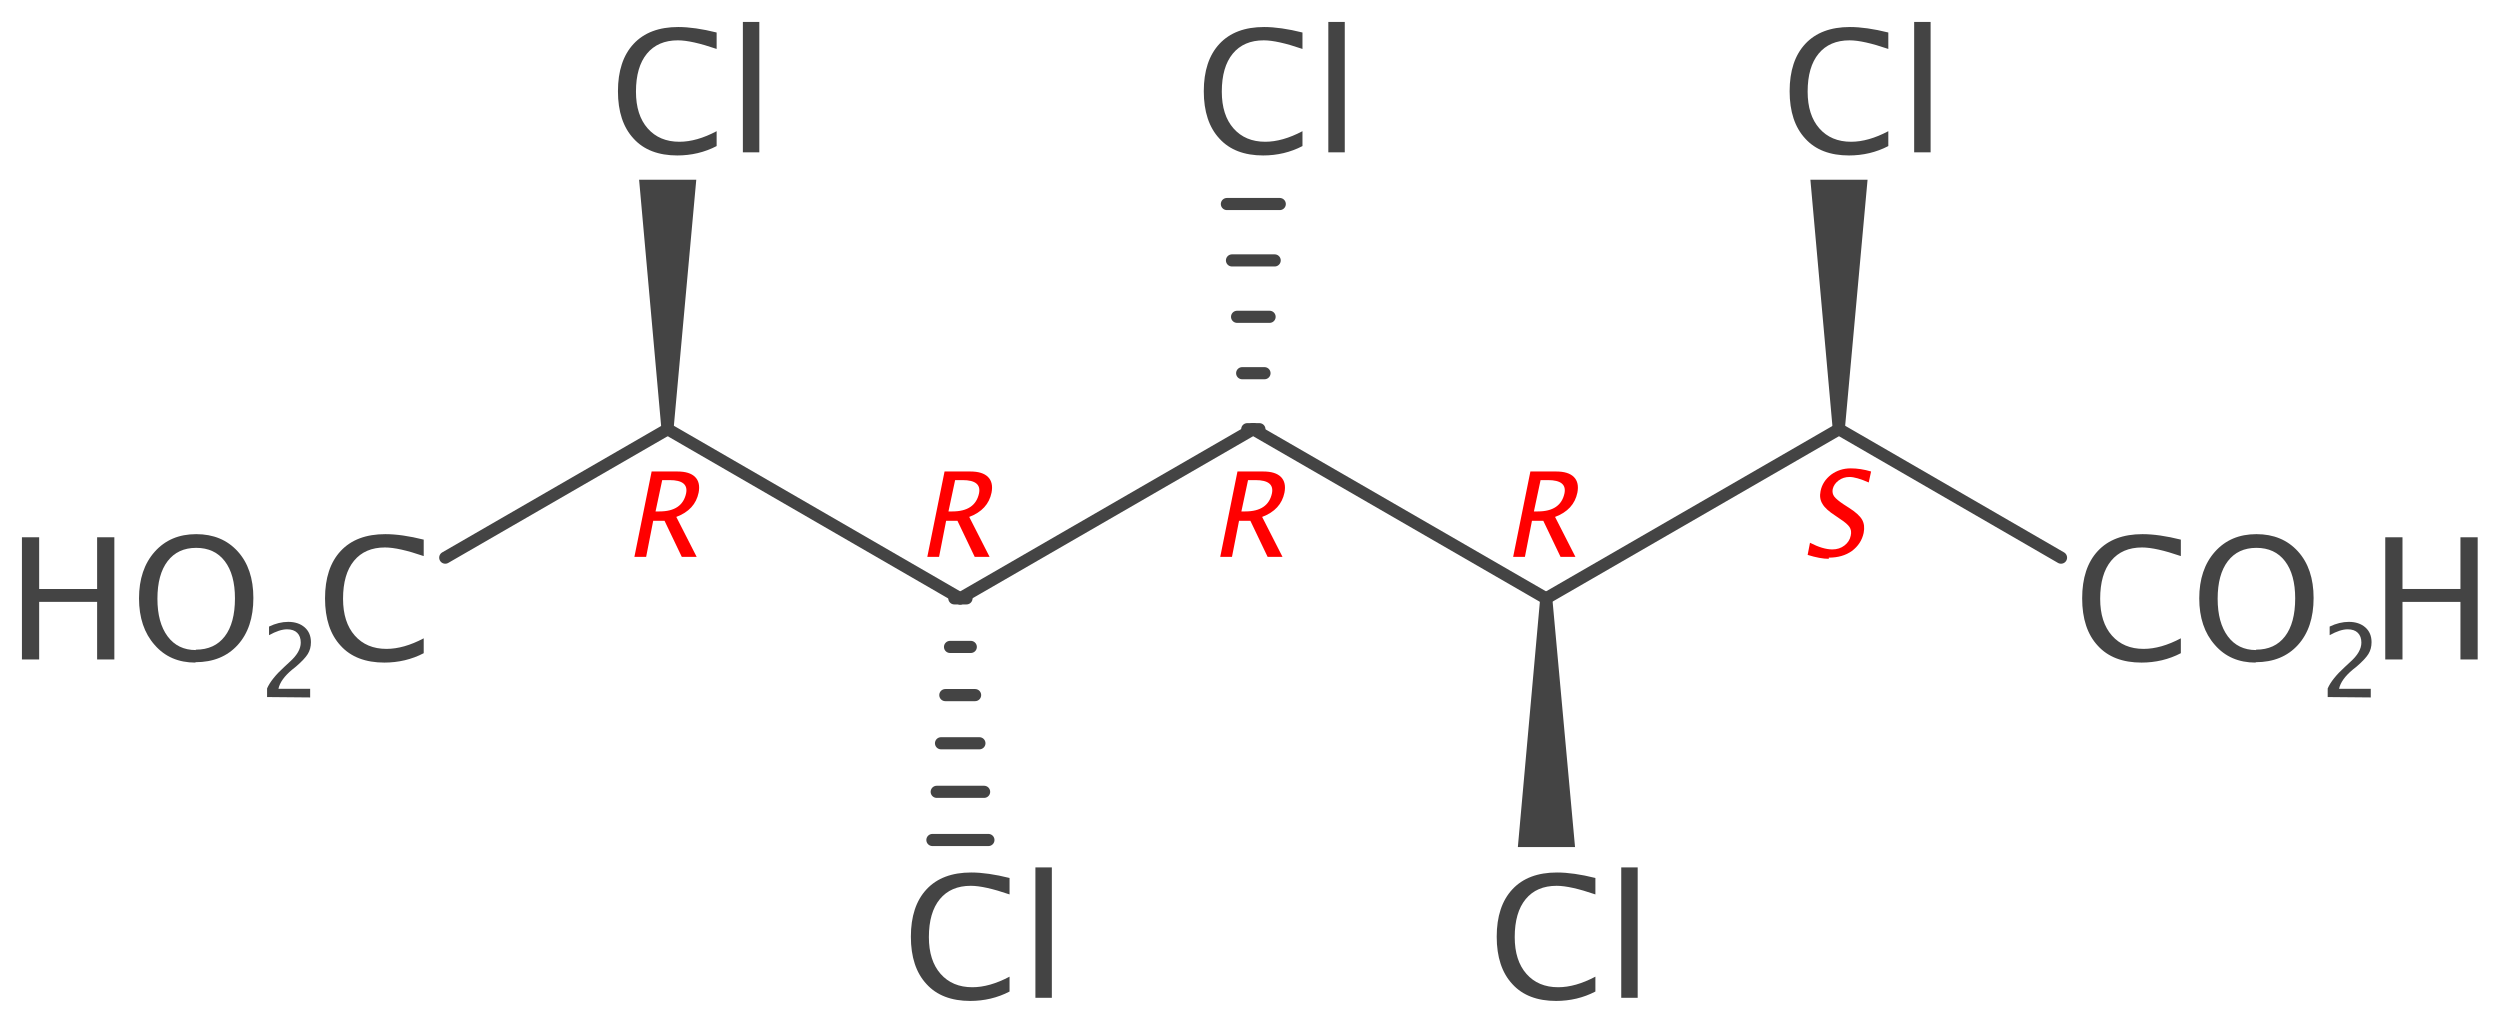
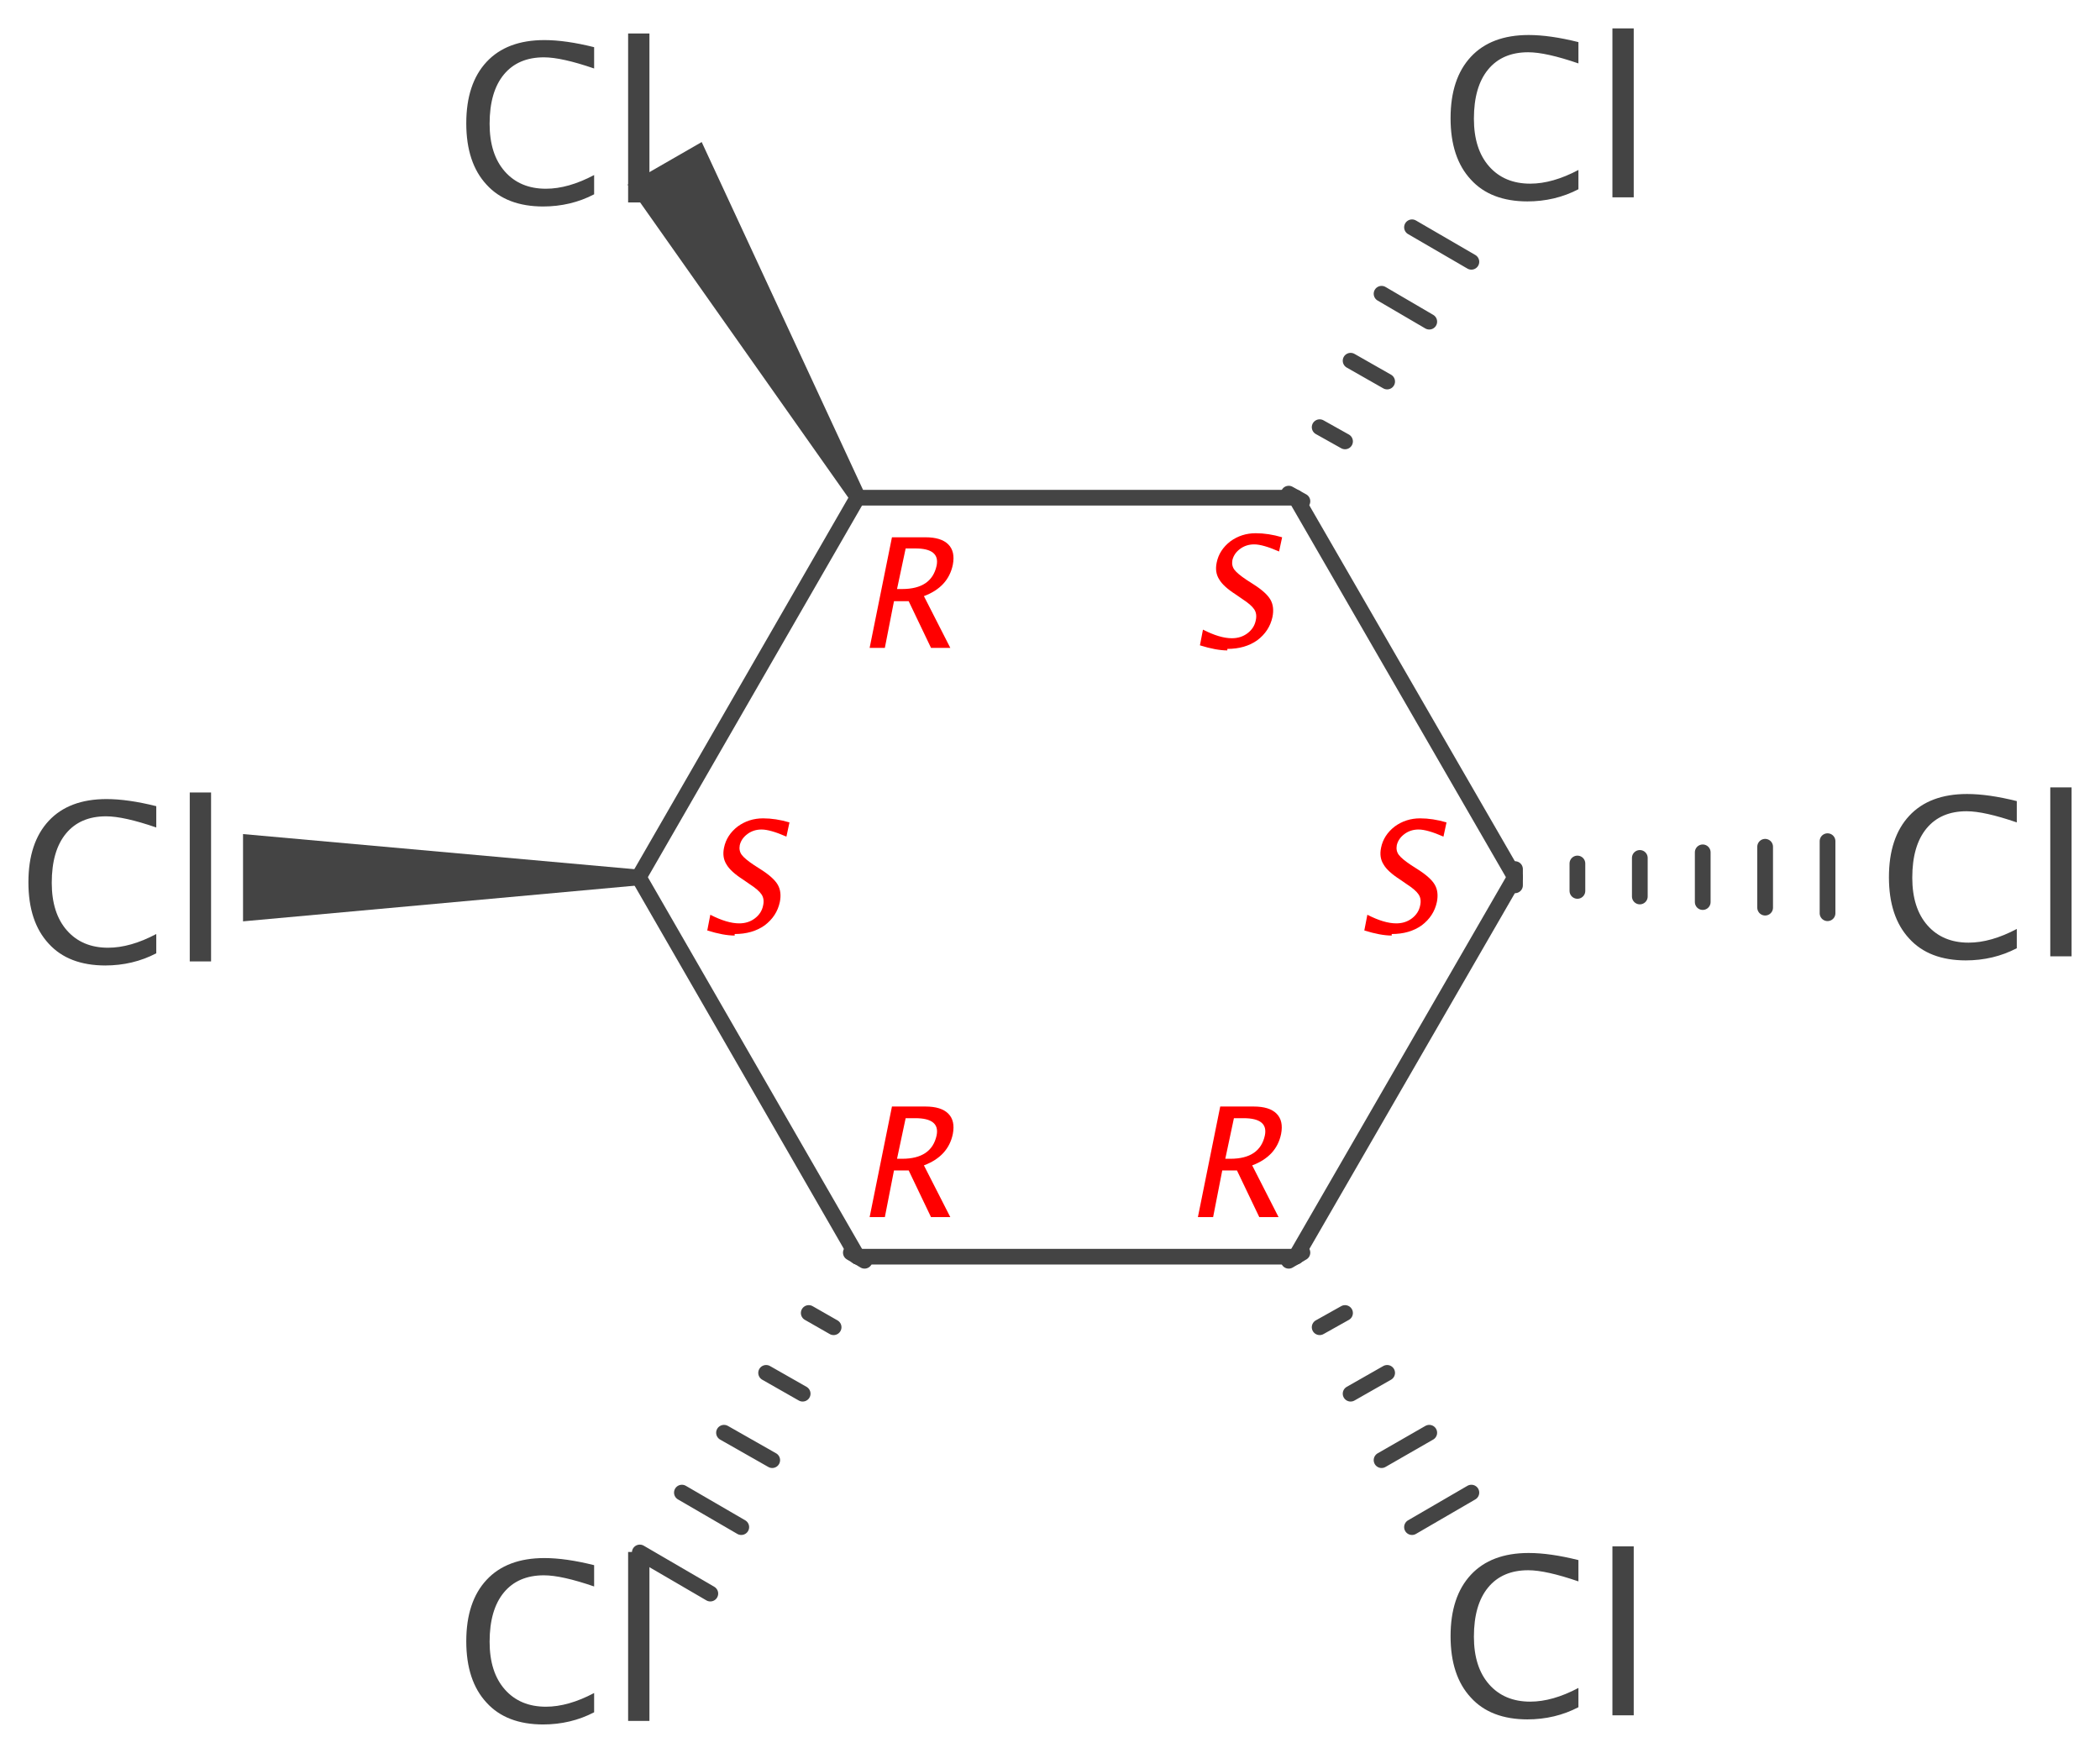
- <svg xmlns="http://www.w3.org/2000/svg" version="1.2" width="63.84mm" height="26.12mm" viewBox="0 0 63.84 26.12">
+ <svg xmlns="http://www.w3.org/2000/svg" version="1.2" width="41.39mm" height="34.55mm" viewBox="0 0 41.39 34.55">
  <g stroke-linecap="round" stroke-linejoin="round" stroke="#444444" stroke-width=".31" fill="#444444">
-     <rect x=".0" y=".0" width="64.0" height="27.0" fill="#FFFFFF" stroke="none" />
+     <rect x=".0" y=".0" width="42.0" height="35.0" fill="#FFFFFF" stroke="none" />
    <g id="mol1" class="mol">
-       <line id="mol1bnd1" class="bond" x1="11.37" y1="14.24" x2="17.05" y2="10.96" />
-       <line id="mol1bnd4" class="bond" x1="17.05" y1="10.96" x2="24.52" y2="15.28" />
-       <path id="mol1bnd5" class="bond" d="M16.89 10.96h.31l.58 -6.37h-.73h-.73z" stroke="none" />
-       <line id="mol1bnd6" class="bond" x1="24.52" y1="15.28" x2="32.0" y2="10.96" />
+       <line id="mol1bnd1" class="bond" x1="25.54" y1="24.77" x2="29.86" y2="17.29" />
+       <line id="mol1bnd2" class="bond" x1="25.54" y1="24.77" x2="16.9" y2="24.77" />
+       <g id="mol1bnd3" class="bond">
+         <line x1="25.67" y1="24.69" x2="25.4" y2="24.85" />
+         <line x1="26.51" y1="25.88" x2="26.01" y2="26.16" />
+         <line x1="27.34" y1="27.06" x2="26.62" y2="27.47" />
+         <line x1="28.17" y1="28.24" x2="27.23" y2="28.78" />
+         <line x1="29.0" y1="29.42" x2="27.83" y2="30.1" />
+       </g>
+       <line id="mol1bnd4" class="bond" x1="29.86" y1="17.29" x2="25.54" y2="9.81" />
+       <g id="mol1bnd5" class="bond">
+         <line x1="29.86" y1="17.13" x2="29.86" y2="17.45" />
+         <line x1="31.09" y1="17.02" x2="31.09" y2="17.56" />
+         <line x1="32.32" y1="16.91" x2="32.32" y2="17.67" />
+         <line x1="33.56" y1="16.8" x2="33.56" y2="17.78" />
+         <line x1="34.79" y1="16.69" x2="34.79" y2="17.89" />
+         <line x1="36.02" y1="16.58" x2="36.02" y2="18.0" />
+       </g>
+       <line id="mol1bnd6" class="bond" x1="25.54" y1="9.81" x2="16.9" y2="9.81" />
      <g id="mol1bnd7" class="bond">
-         <line x1="24.68" y1="15.28" x2="24.37" y2="15.28" />
-         <line x1="24.79" y1="16.52" x2="24.26" y2="16.52" />
-         <line x1="24.9" y1="17.75" x2="24.14" y2="17.75" />
-         <line x1="25.01" y1="18.98" x2="24.03" y2="18.98" />
-         <line x1="25.13" y1="20.22" x2="23.92" y2="20.22" />
-         <line x1="25.24" y1="21.45" x2="23.81" y2="21.45" />
+         <line x1="25.4" y1="9.73" x2="25.67" y2="9.88" />
+         <line x1="26.01" y1="8.42" x2="26.51" y2="8.7" />
+         <line x1="26.62" y1="7.11" x2="27.34" y2="7.52" />
+         <line x1="27.23" y1="5.79" x2="28.17" y2="6.34" />
+         <line x1="27.83" y1="4.48" x2="29.0" y2="5.16" />
      </g>
-       <line id="mol1bnd8" class="bond" x1="32.0" y1="10.96" x2="39.48" y2="15.28" />
-       <g id="mol1bnd9" class="bond">
-         <line x1="31.85" y1="10.96" x2="32.16" y2="10.96" />
-         <line x1="31.72" y1="9.53" x2="32.29" y2="9.53" />
-         <line x1="31.59" y1="8.09" x2="32.42" y2="8.09" />
-         <line x1="31.46" y1="6.65" x2="32.55" y2="6.65" />
-         <line x1="31.33" y1="5.21" x2="32.68" y2="5.21" />
+       <line id="mol1bnd8" class="bond" x1="16.9" y1="9.81" x2="12.59" y2="17.29" />
+       <path id="mol1bnd9" class="bond" d="M16.77 9.88l.27 -.16l-3.21 -6.92l-.73 .42l-.73 .42z" stroke="none" />
+       <line id="mol1bnd10" class="bond" x1="12.59" y1="17.29" x2="16.9" y2="24.77" />
+       <path id="mol1bnd11" class="bond" d="M12.59 17.45v-.31l-7.8 -.7v.86v.86z" stroke="none" />
+       <g id="mol1bnd12" class="bond">
+         <line x1="17.04" y1="24.85" x2="16.77" y2="24.69" />
+         <line x1="16.43" y1="26.16" x2="15.94" y2="25.88" />
+         <line x1="15.82" y1="27.47" x2="15.1" y2="27.06" />
+         <line x1="15.22" y1="28.78" x2="14.27" y2="28.24" />
+         <line x1="14.61" y1="30.1" x2="13.44" y2="29.42" />
+         <line x1="14.0" y1="31.41" x2="12.61" y2="30.6" />
      </g>
-       <line id="mol1bnd10" class="bond" x1="39.48" y1="15.28" x2="46.96" y2="10.96" />
-       <path id="mol1bnd11" class="bond" d="M39.64 15.28h-.31l-.57 6.35h.73h.73z" stroke="none" />
-       <line id="mol1bnd12" class="bond" x1="46.96" y1="10.96" x2="52.63" y2="14.24" />
-       <path id="mol1bnd13" class="bond" d="M46.8 10.96h.31l.58 -6.37h-.73h-.73z" stroke="none" />
-       <path id="mol1atm5" class="atom" d="M17.3 3.97q-.73 .0 -1.12 -.43q-.4 -.43 -.4 -1.21q.0 -.78 .4 -1.21q.4 -.43 1.14 -.43q.42 .0 .98 .14v.42q-.64 -.22 -.99 -.22q-.51 .0 -.79 .34q-.28 .34 -.28 .97q.0 .6 .3 .94q.3 .34 .81 .34q.44 .0 .95 -.27v.38q-.46 .24 -1.01 .24zM18.97 3.89v-3.33h.42v3.33z" stroke="none" />
-       <path id="mol1atm6" class="atom" d="M24.78 25.56q-.73 .0 -1.12 -.43q-.4 -.43 -.4 -1.21q.0 -.78 .4 -1.21q.4 -.43 1.14 -.43q.42 .0 .98 .14v.42q-.64 -.22 -.99 -.22q-.51 .0 -.79 .34q-.28 .34 -.28 .97q.0 .6 .3 .94q.3 .34 .81 .34q.44 .0 .95 -.27v.38q-.46 .24 -1.01 .24zM26.44 25.48v-3.33h.42v3.33z" stroke="none" />
-       <path id="mol1atm7" class="atom" d="M32.26 3.97q-.73 .0 -1.12 -.43q-.4 -.43 -.4 -1.21q.0 -.78 .4 -1.21q.4 -.43 1.14 -.43q.42 .0 .98 .14v.42q-.64 -.22 -.99 -.22q-.51 .0 -.79 .34q-.28 .34 -.28 .97q.0 .6 .3 .94q.3 .34 .81 .34q.44 .0 .95 -.27v.38q-.46 .24 -1.01 .24zM33.92 3.89v-3.33h.42v3.33z" stroke="none" />
-       <path id="mol1atm8" class="atom" d="M39.74 25.56q-.73 .0 -1.12 -.43q-.4 -.43 -.4 -1.21q.0 -.78 .4 -1.21q.4 -.43 1.14 -.43q.42 .0 .98 .14v.42q-.64 -.22 -.99 -.22q-.51 .0 -.79 .34q-.28 .34 -.28 .97q.0 .6 .3 .94q.3 .34 .81 .34q.44 .0 .95 -.27v.38q-.46 .24 -1.01 .24zM41.4 25.48v-3.33h.42v3.33z" stroke="none" />
-       <path id="mol1atm9" class="atom" d="M47.22 3.97q-.73 .0 -1.12 -.43q-.4 -.43 -.4 -1.21q.0 -.78 .4 -1.21q.4 -.43 1.14 -.43q.42 .0 .98 .14v.42q-.64 -.22 -.99 -.22q-.51 .0 -.79 .34q-.28 .34 -.28 .97q.0 .6 .3 .94q.3 .34 .81 .34q.44 .0 .95 -.27v.38q-.46 .24 -1.01 .24zM48.88 3.89v-3.33h.42v3.33z" stroke="none" />
-       <g id="mol1atm10" class="atom">
-         <path d="M9.82 16.92q-.73 .0 -1.12 -.43q-.4 -.43 -.4 -1.21q.0 -.78 .4 -1.21q.4 -.43 1.14 -.43q.42 .0 .98 .14v.42q-.64 -.22 -.99 -.22q-.51 .0 -.79 .34q-.28 .34 -.28 .97q.0 .6 .3 .94q.3 .34 .81 .34q.44 .0 .95 -.27v.38q-.46 .24 -1.01 .24z" stroke="none" />
-         <path d="M.56 16.84v-3.12h.44v1.32h1.48v-1.32h.44v3.12h-.44v-1.47h-1.48v1.47zM4.99 16.92q-.65 .0 -1.04 -.45q-.4 -.45 -.4 -1.19q.0 -.74 .4 -1.19q.4 -.45 1.06 -.45q.66 .0 1.06 .44q.4 .44 .4 1.19q.0 .76 -.4 1.2q-.4 .44 -1.08 .44zM5.0 16.59q.48 .0 .74 -.34q.26 -.34 .26 -.97q.0 -.61 -.26 -.95q-.26 -.34 -.73 -.34q-.47 .0 -.73 .34q-.26 .34 -.26 .96q.0 .61 .26 .96q.26 .35 .72 .35z" stroke="none" />
-         <path d="M6.82 17.8v-.22q.11 -.25 .44 -.55l.14 -.13q.28 -.25 .28 -.49q.0 -.16 -.09 -.25q-.09 -.09 -.26 -.09q-.19 .0 -.46 .15v-.22q.25 -.12 .49 -.12q.26 .0 .42 .14q.16 .14 .16 .38q.0 .17 -.08 .3q-.08 .13 -.3 .32l-.1 .08q-.3 .25 -.35 .49h.81v.22z" stroke="none" />
-       </g>
-       <g id="mol1atm16" class="atom">
-         <path d="M54.69 16.92q-.73 .0 -1.12 -.43q-.4 -.43 -.4 -1.21q.0 -.78 .4 -1.21q.4 -.43 1.14 -.43q.42 .0 .98 .14v.42q-.64 -.22 -.99 -.22q-.51 .0 -.79 .34q-.28 .34 -.28 .97q.0 .6 .3 .94q.3 .34 .81 .34q.44 .0 .95 -.27v.38q-.46 .24 -1.01 .24zM57.6 16.92q-.65 .0 -1.04 -.45q-.4 -.45 -.4 -1.19q.0 -.74 .4 -1.19q.4 -.45 1.06 -.45q.66 .0 1.06 .44q.4 .44 .4 1.19q.0 .76 -.4 1.2q-.4 .44 -1.08 .44zM57.61 16.59q.48 .0 .74 -.34q.26 -.34 .26 -.97q.0 -.61 -.26 -.95q-.26 -.34 -.73 -.34q-.47 .0 -.73 .34q-.26 .34 -.26 .96q.0 .61 .26 .96q.26 .35 .72 .35z" stroke="none" />
-         <path d="M59.44 17.8v-.22q.11 -.25 .44 -.55l.14 -.13q.28 -.25 .28 -.49q.0 -.16 -.09 -.25q-.09 -.09 -.26 -.09q-.19 .0 -.46 .15v-.22q.25 -.12 .49 -.12q.26 .0 .42 .14q.16 .14 .16 .38q.0 .17 -.08 .3q-.08 .13 -.3 .32l-.1 .08q-.3 .25 -.35 .49h.81v.22z" stroke="none" />
-         <path d="M60.91 16.84v-3.12h.44v1.32h1.48v-1.32h.44v3.12h-.44v-1.47h-1.48v1.47z" stroke="none" />
-       </g>
-       <path d="M16.2 14.22l.44 -2.18h.66q.31 .0 .45 .14q.14 .14 .09 .4q-.09 .44 -.57 .62l.52 1.02h-.38l-.44 -.92h-.29l-.18 .92zM16.74 13.06h.1q.58 .0 .68 -.46q.07 -.34 -.42 -.34h-.19z" stroke="none" fill="#FF0000" />
-       <path d="M23.68 14.22l.44 -2.18h.66q.31 .0 .45 .14q.14 .14 .09 .4q-.09 .44 -.57 .62l.52 1.02h-.38l-.44 -.92h-.29l-.18 .92zM24.22 13.06h.1q.58 .0 .68 -.46q.07 -.34 -.42 -.34h-.19z" stroke="none" fill="#FF0000" />
-       <path d="M31.16 14.22l.44 -2.18h.66q.31 .0 .45 .14q.14 .14 .09 .4q-.09 .44 -.57 .62l.52 1.02h-.38l-.44 -.92h-.29l-.18 .92zM31.7 13.06h.1q.58 .0 .68 -.46q.07 -.34 -.42 -.34h-.19z" stroke="none" fill="#FF0000" />
-       <path d="M38.64 14.22l.44 -2.18h.66q.31 .0 .45 .14q.14 .14 .09 .4q-.09 .44 -.57 .62l.52 1.02h-.38l-.44 -.92h-.29l-.18 .92zM39.17 13.06h.1q.58 .0 .68 -.46q.07 -.34 -.42 -.34h-.19z" stroke="none" fill="#FF0000" />
-       <path d="M46.7 14.27q-.22 .0 -.54 -.1l.06 -.31q.33 .17 .57 .17q.18 .0 .31 -.1q.13 -.1 .16 -.25q.03 -.13 -.03 -.22q-.06 -.09 -.23 -.2l-.13 -.09q-.25 -.16 -.33 -.3q-.09 -.14 -.05 -.33q.05 -.25 .27 -.42q.22 -.16 .5 -.16q.25 .0 .52 .08l-.06 .28q-.32 -.14 -.49 -.14q-.16 .0 -.28 .09q-.12 .09 -.15 .22q-.02 .11 .04 .19q.06 .08 .24 .2l.14 .09q.25 .16 .33 .3q.08 .14 .04 .34q-.06 .28 -.3 .46q-.24 .17 -.59 .17z" stroke="none" fill="#FF0000" />
+       <path id="mol1atm1" class="atom" d="M30.11 33.89q-.73 .0 -1.12 -.43q-.4 -.43 -.4 -1.21q.0 -.78 .4 -1.21q.4 -.43 1.14 -.43q.42 .0 .98 .14v.42q-.64 -.22 -.99 -.22q-.51 .0 -.79 .34q-.28 .34 -.28 .97q.0 .6 .3 .94q.3 .34 .81 .34q.44 .0 .95 -.27v.38q-.46 .24 -1.01 .24zM31.78 33.81v-3.33h.42v3.33z" stroke="none" />
+       <path id="mol1atm2" class="atom" d="M38.75 18.93q-.73 .0 -1.12 -.43q-.4 -.43 -.4 -1.21q.0 -.78 .4 -1.21q.4 -.43 1.14 -.43q.42 .0 .98 .14v.42q-.64 -.22 -.99 -.22q-.51 .0 -.79 .34q-.28 .34 -.28 .97q.0 .6 .3 .94q.3 .34 .81 .34q.44 .0 .95 -.27v.38q-.46 .24 -1.01 .24zM40.41 18.85v-3.33h.42v3.33z" stroke="none" />
+       <path id="mol1atm3" class="atom" d="M30.11 3.97q-.73 .0 -1.12 -.43q-.4 -.43 -.4 -1.21q.0 -.78 .4 -1.21q.4 -.43 1.14 -.43q.42 .0 .98 .14v.42q-.64 -.22 -.99 -.22q-.51 .0 -.79 .34q-.28 .34 -.28 .97q.0 .6 .3 .94q.3 .34 .81 .34q.44 .0 .95 -.27v.38q-.46 .24 -1.01 .24zM31.78 3.89v-3.33h.42v3.33z" stroke="none" />
+       <path id="mol1atm4" class="atom" d="M10.71 4.07q-.73 .0 -1.12 -.43q-.4 -.43 -.4 -1.21q.0 -.78 .4 -1.21q.4 -.43 1.14 -.43q.42 .0 .98 .14v.42q-.64 -.22 -.99 -.22q-.51 .0 -.79 .34q-.28 .34 -.28 .97q.0 .6 .3 .94q.3 .34 .81 .34q.44 .0 .95 -.27v.38q-.46 .24 -1.01 .24zM12.38 3.99v-3.33h.42v3.33z" stroke="none" />
+       <path id="mol1atm5" class="atom" d="M2.08 19.03q-.73 .0 -1.12 -.43q-.4 -.43 -.4 -1.21q.0 -.78 .4 -1.21q.4 -.43 1.14 -.43q.42 .0 .98 .14v.42q-.64 -.22 -.99 -.22q-.51 .0 -.79 .34q-.28 .34 -.28 .97q.0 .6 .3 .94q.3 .34 .81 .34q.44 .0 .95 -.27v.38q-.46 .24 -1.01 .24zM3.74 18.95v-3.33h.42v3.33z" stroke="none" />
+       <path id="mol1atm6" class="atom" d="M10.71 33.99q-.73 .0 -1.12 -.43q-.4 -.43 -.4 -1.21q.0 -.78 .4 -1.21q.4 -.43 1.14 -.43q.42 .0 .98 .14v.42q-.64 -.22 -.99 -.22q-.51 .0 -.79 .34q-.28 .34 -.28 .97q.0 .6 .3 .94q.3 .34 .81 .34q.44 .0 .95 -.27v.38q-.46 .24 -1.01 .24zM12.38 33.92v-3.33h.42v3.33z" stroke="none" />
+       <path d="M23.61 23.99l.44 -2.18h.66q.31 .0 .45 .14q.14 .14 .09 .4q-.09 .44 -.57 .62l.52 1.02h-.38l-.44 -.92h-.29l-.18 .92zM24.15 22.84h.1q.58 .0 .68 -.46q.07 -.34 -.42 -.34h-.19z" stroke="none" fill="#FF0000" />
+       <path d="M27.43 18.44q-.22 .0 -.54 -.1l.06 -.31q.33 .17 .57 .17q.18 .0 .31 -.1q.13 -.1 .16 -.25q.03 -.13 -.03 -.22q-.06 -.09 -.23 -.2l-.13 -.09q-.25 -.16 -.33 -.3q-.09 -.14 -.05 -.33q.05 -.25 .27 -.42q.22 -.16 .5 -.16q.25 .0 .52 .08l-.06 .28q-.32 -.14 -.49 -.14q-.16 .0 -.28 .09q-.12 .09 -.15 .22q-.02 .11 .04 .19q.06 .08 .24 .2l.14 .09q.25 .16 .33 .3q.08 .14 .04 .34q-.06 .28 -.3 .46q-.24 .17 -.59 .17z" stroke="none" fill="#FF0000" />
+       <path d="M24.19 12.82q-.22 .0 -.54 -.1l.06 -.31q.33 .17 .57 .17q.18 .0 .31 -.1q.13 -.1 .16 -.25q.03 -.13 -.03 -.22q-.06 -.09 -.23 -.2l-.13 -.09q-.25 -.16 -.33 -.3q-.09 -.14 -.05 -.33q.05 -.25 .27 -.42q.22 -.16 .5 -.16q.25 .0 .52 .08l-.06 .28q-.32 -.14 -.49 -.14q-.16 .0 -.28 .09q-.12 .09 -.15 .22q-.02 .11 .04 .19q.06 .08 .24 .2l.14 .09q.25 .16 .33 .3q.08 .14 .04 .34q-.06 .28 -.3 .46q-.24 .17 -.59 .17z" stroke="none" fill="#FF0000" />
+       <path d="M17.14 12.77l.44 -2.18h.66q.31 .0 .45 .14q.14 .14 .09 .4q-.09 .44 -.57 .62l.52 1.02h-.38l-.44 -.92h-.29l-.18 .92zM17.68 11.61h.1q.58 .0 .68 -.46q.07 -.34 -.42 -.34h-.19z" stroke="none" fill="#FF0000" />
+       <path d="M14.48 18.44q-.22 .0 -.54 -.1l.06 -.31q.33 .17 .57 .17q.18 .0 .31 -.1q.13 -.1 .16 -.25q.03 -.13 -.03 -.22q-.06 -.09 -.23 -.2l-.13 -.09q-.25 -.16 -.33 -.3q-.09 -.14 -.05 -.33q.05 -.25 .27 -.42q.22 -.16 .5 -.16q.25 .0 .52 .08l-.06 .28q-.32 -.14 -.49 -.14q-.16 .0 -.28 .09q-.12 .09 -.15 .22q-.02 .11 .04 .19q.06 .08 .24 .2l.14 .09q.25 .16 .33 .3q.08 .14 .04 .34q-.06 .28 -.3 .46q-.24 .17 -.59 .17z" stroke="none" fill="#FF0000" />
+       <path d="M17.14 23.99l.44 -2.18h.66q.31 .0 .45 .14q.14 .14 .09 .4q-.09 .44 -.57 .62l.52 1.02h-.38l-.44 -.92h-.29l-.18 .92zM17.68 22.84h.1q.58 .0 .68 -.46q.07 -.34 -.42 -.34h-.19z" stroke="none" fill="#FF0000" />
    </g>
  </g>
</svg>
